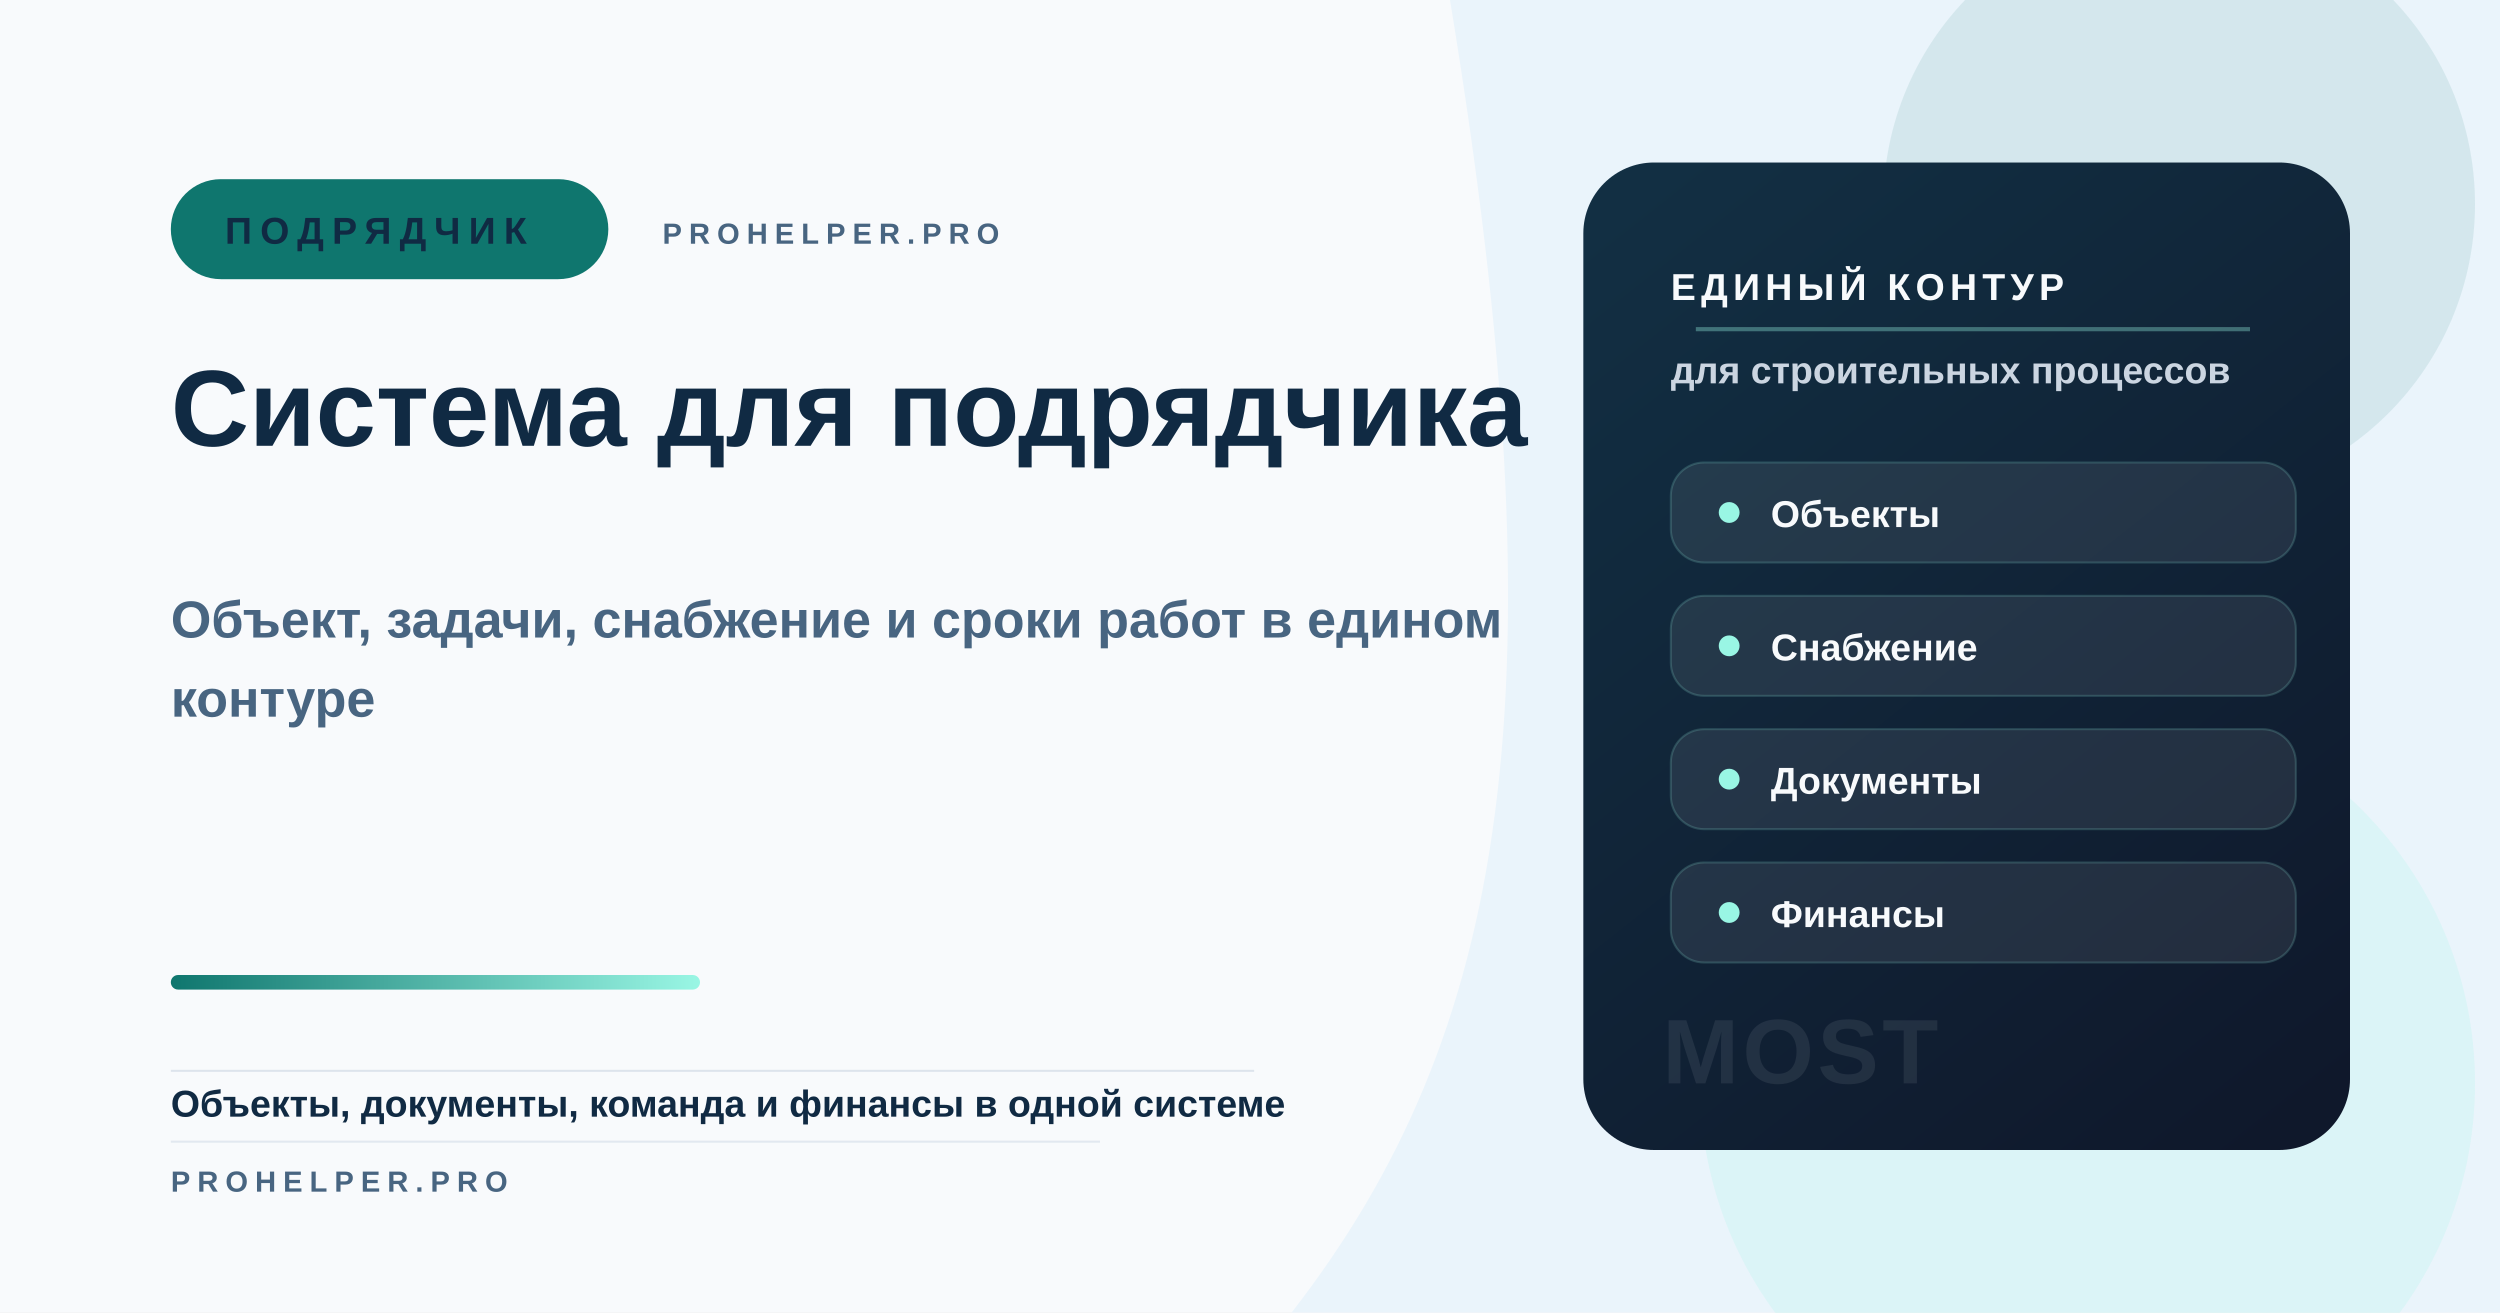
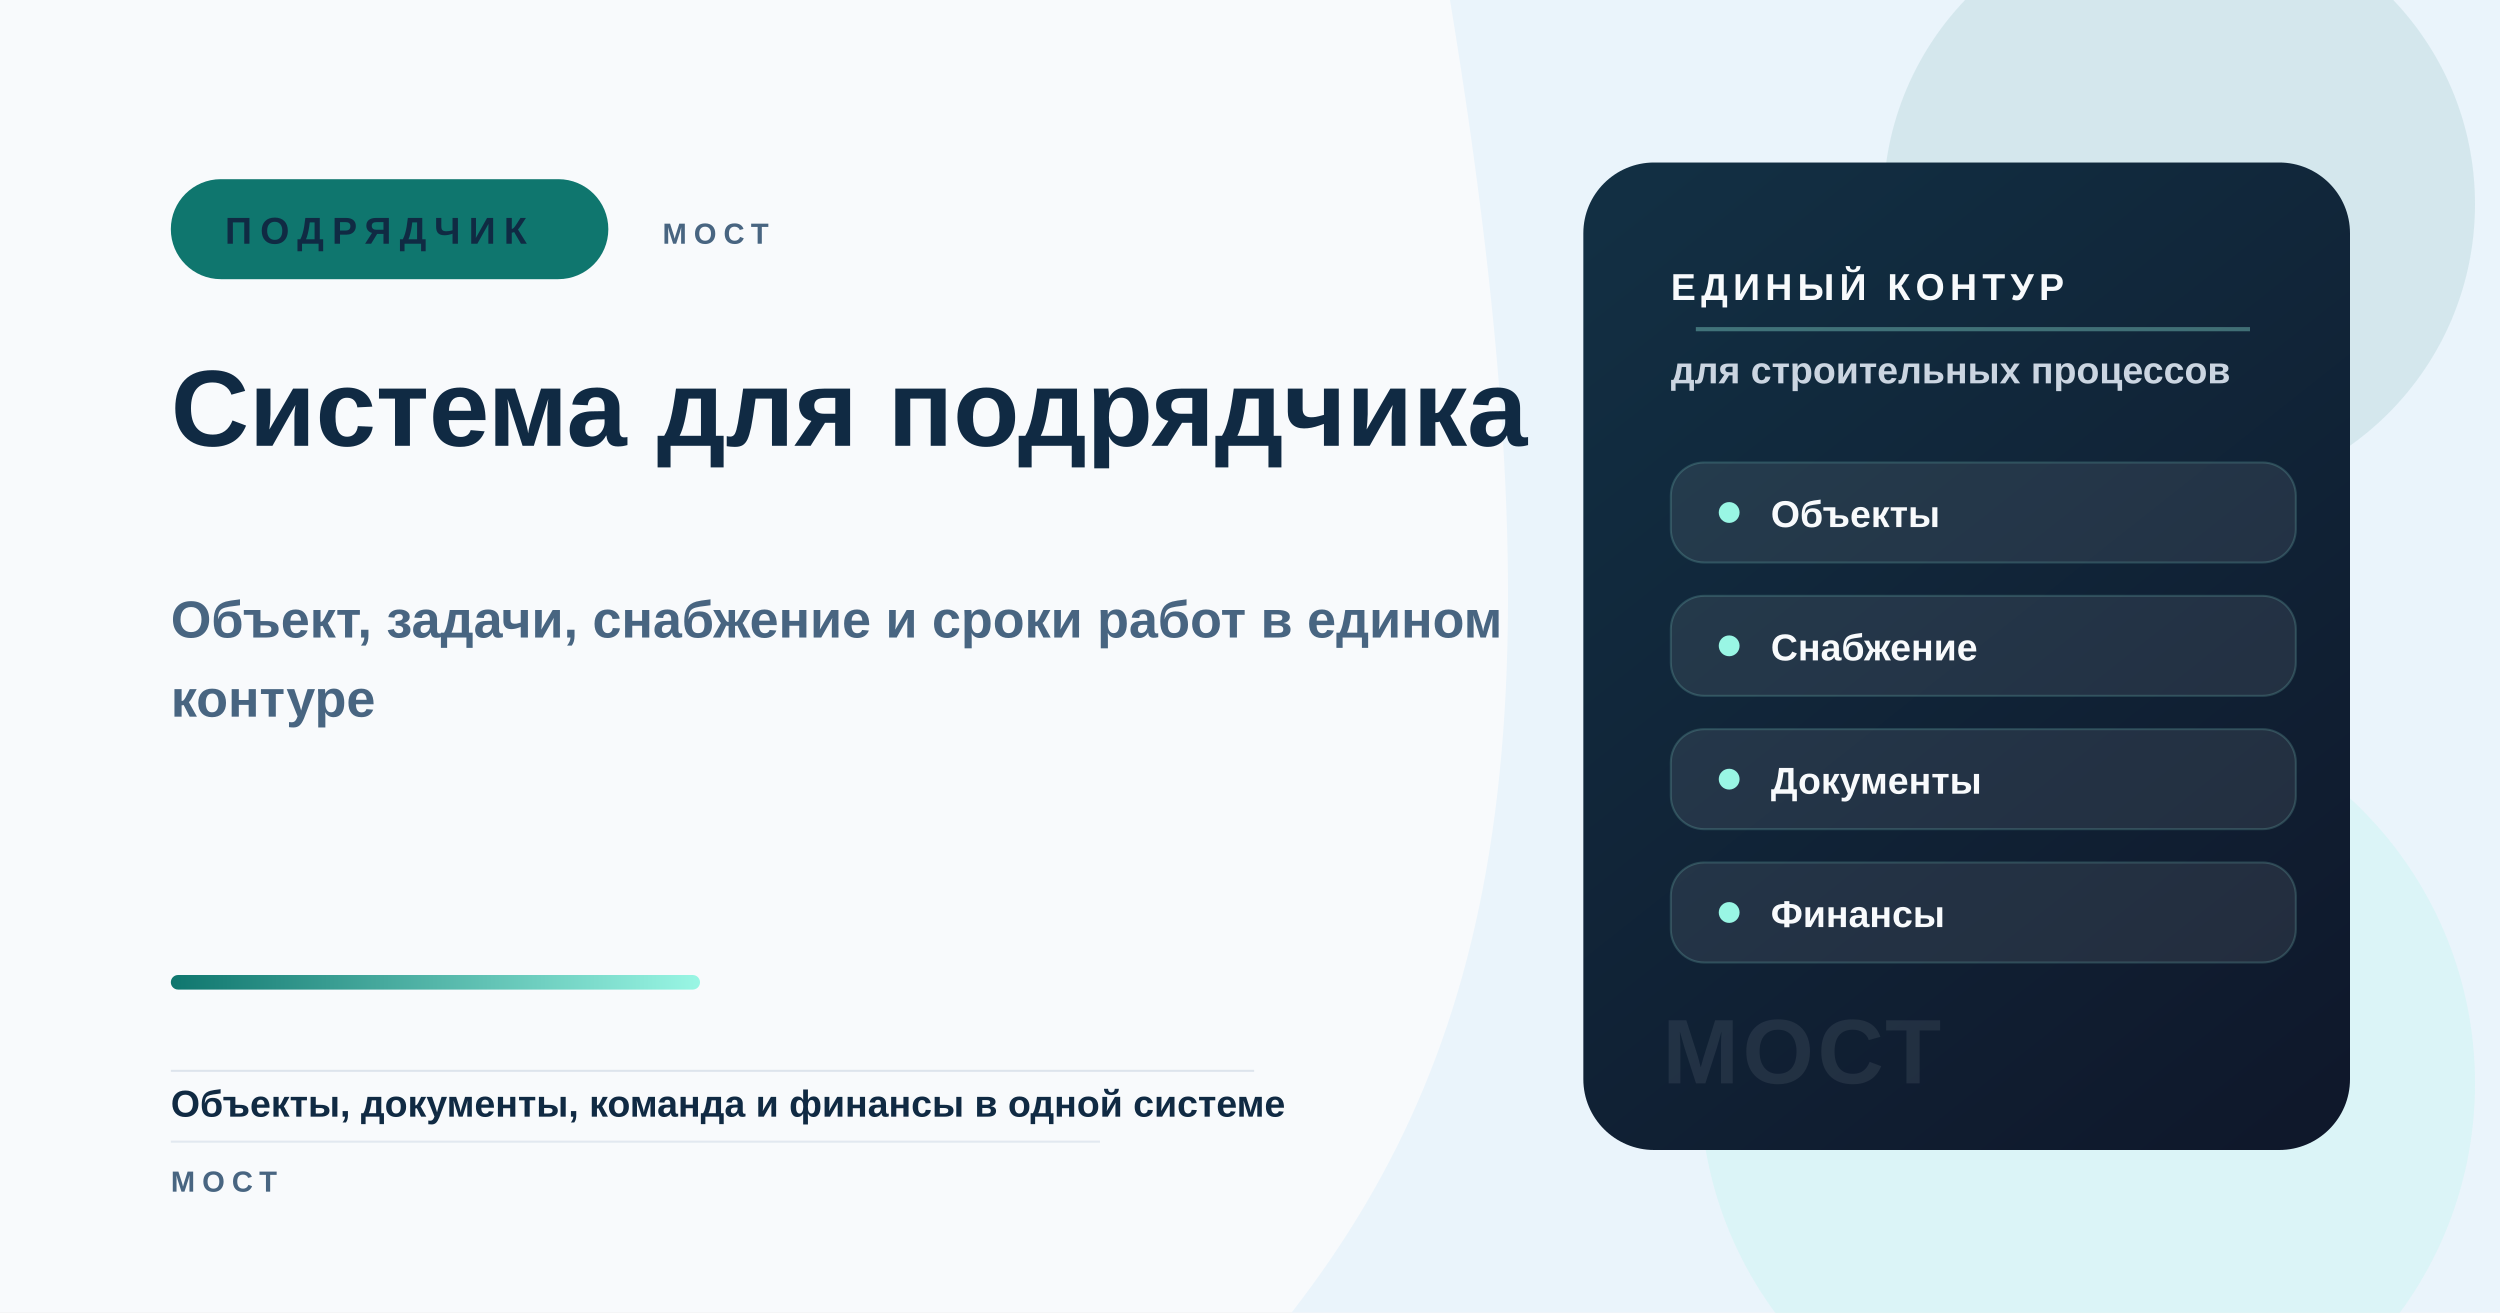
<svg xmlns="http://www.w3.org/2000/svg" width="1200" height="630" viewBox="0 0 1200 630" fill="none">
  <defs>
    <linearGradient id="panel-contractors" x1="760" y1="82" x2="1128" y2="548" gradientUnits="userSpaceOnUse">
      <stop stop-color="#123044" />
      <stop offset="1" stop-color="#0F172A" />
    </linearGradient>
    <linearGradient id="accent-contractors" x1="0" y1="0" x2="1" y2="0">
      <stop stop-color="#0F766E" />
      <stop offset="1" stop-color="#99F6E4" />
    </linearGradient>
    <style>
      .brand { font-family: 'Segoe UI', Arial, sans-serif; font-size: 18px; font-weight: 800; letter-spacing: 0.22em; fill: #102A43; }
      .domain { font-family: 'Segoe UI', Arial, sans-serif; font-size: 14px; font-weight: 700; letter-spacing: 0.24em; fill: #486581; }
      .title { font-family: 'Segoe UI', Arial, sans-serif; font-size: 52px; font-weight: 800; fill: #102A43; }
      .subtitle { font-family: 'Segoe UI', Arial, sans-serif; font-size: 25px; font-weight: 600; fill: #486581; }
      .footer { font-family: 'Segoe UI', Arial, sans-serif; font-size: 18px; font-weight: 700; fill: #102A43; }
      .panel-title { font-family: 'Segoe UI', Arial, sans-serif; font-size: 18px; font-weight: 800; letter-spacing: 0.14em; fill: #F8FAFC; }
      .panel-copy { font-family: 'Segoe UI', Arial, sans-serif; font-size: 18px; font-weight: 600; fill: #CBD5E1; }
      .capability { font-family: 'Segoe UI', Arial, sans-serif; font-size: 18px; font-weight: 700; fill: #F8FAFC; }
      .stamp { font-family: 'Segoe UI', Arial, sans-serif; font-size: 44px; font-weight: 900; letter-spacing: 0.04em; fill: #F8FAFC; opacity: 0.08; }
    </style>
  </defs>
  <rect width="1200" height="630" fill="#F8FAFC" />
  <path d="M696 0H1200V630H620C724 496 751 334 696 0Z" fill="#EAF4FB" />
  <path d="M82 514H602" stroke="#CBD5E1" stroke-width="1" stroke-opacity="0.6" />
  <path d="M82 548H528" stroke="#E2E8F0" stroke-width="1" />
  <circle cx="1046" cy="98" r="142" fill="#0F766E" fill-opacity="0.10" />
  <circle cx="1002" cy="520" r="186" fill="#99F6E4" fill-opacity="0.18" />
  <rect x="760" y="78" width="368" height="474" rx="34" fill="url(#panel-contractors)" />
  <path d="M814 158H1080" stroke="#99F6E4" stroke-width="2" stroke-opacity="0.35" />
  <text x="802" y="144" class="panel-title">ЕДИНЫЙ КОНТУР</text>
  <text x="802" y="184" class="panel-copy">для строительных процессов</text>
  <g>
    <rect x="802" y="222" width="300" height="48" rx="16" fill="#FFFFFF" fill-opacity="0.08" stroke="#99F6E4" stroke-opacity="0.18" />
    <circle cx="830" cy="246" r="5" fill="#99F6E4" />
    <text x="850" y="253" class="capability">Объекты</text>
  </g>
  <g>
    <rect x="802" y="286" width="300" height="48" rx="16" fill="#FFFFFF" fill-opacity="0.08" stroke="#99F6E4" stroke-opacity="0.18" />
    <circle cx="830" cy="310" r="5" fill="#99F6E4" />
    <text x="850" y="317" class="capability">Снабжение</text>
  </g>
  <g>
    <rect x="802" y="350" width="300" height="48" rx="16" fill="#FFFFFF" fill-opacity="0.08" stroke="#99F6E4" stroke-opacity="0.18" />
    <circle cx="830" cy="374" r="5" fill="#99F6E4" />
    <text x="850" y="381" class="capability">Документы</text>
  </g>
  <g>
    <rect x="802" y="414" width="300" height="48" rx="16" fill="#FFFFFF" fill-opacity="0.08" stroke="#99F6E4" stroke-opacity="0.18" />
    <circle cx="830" cy="438" r="5" fill="#99F6E4" />
    <text x="850" y="445" class="capability">Финансы</text>
  </g>
-   <text x="798" y="520" class="stamp">MOST</text>
+   <text x="798" y="520" class="stamp">МОСТ</text>
  <rect x="82" y="86" width="210" height="48" rx="24" fill="#0F766E" />
  <text x="108" y="117" class="brand" fill="#FFFFFF">ПОДРЯДЧИК</text>
-   <text x="318" y="117" class="domain">PROHELPER.PRO</text>
+   <text x="318" y="117" class="domain">МОСТ</text>
  <text x="82" y="214" class="title">Система для подрядчика</text>
  <text x="82" y="306" class="subtitle">Объект, задачи, снабжение и сроки работ в едином</text>
  <text x="82" y="344" class="subtitle">контуре</text>
  <rect x="82" y="468" width="254" height="7" rx="3.5" fill="url(#accent-contractors)" />
  <text x="82" y="536" class="footer">Объекты, документы, команда и финансы в одной системе</text>
-   <text x="82" y="572" class="domain">PROHELPER.PRO</text>
+   <text x="82" y="572" class="domain">МОСТ</text>
</svg>
